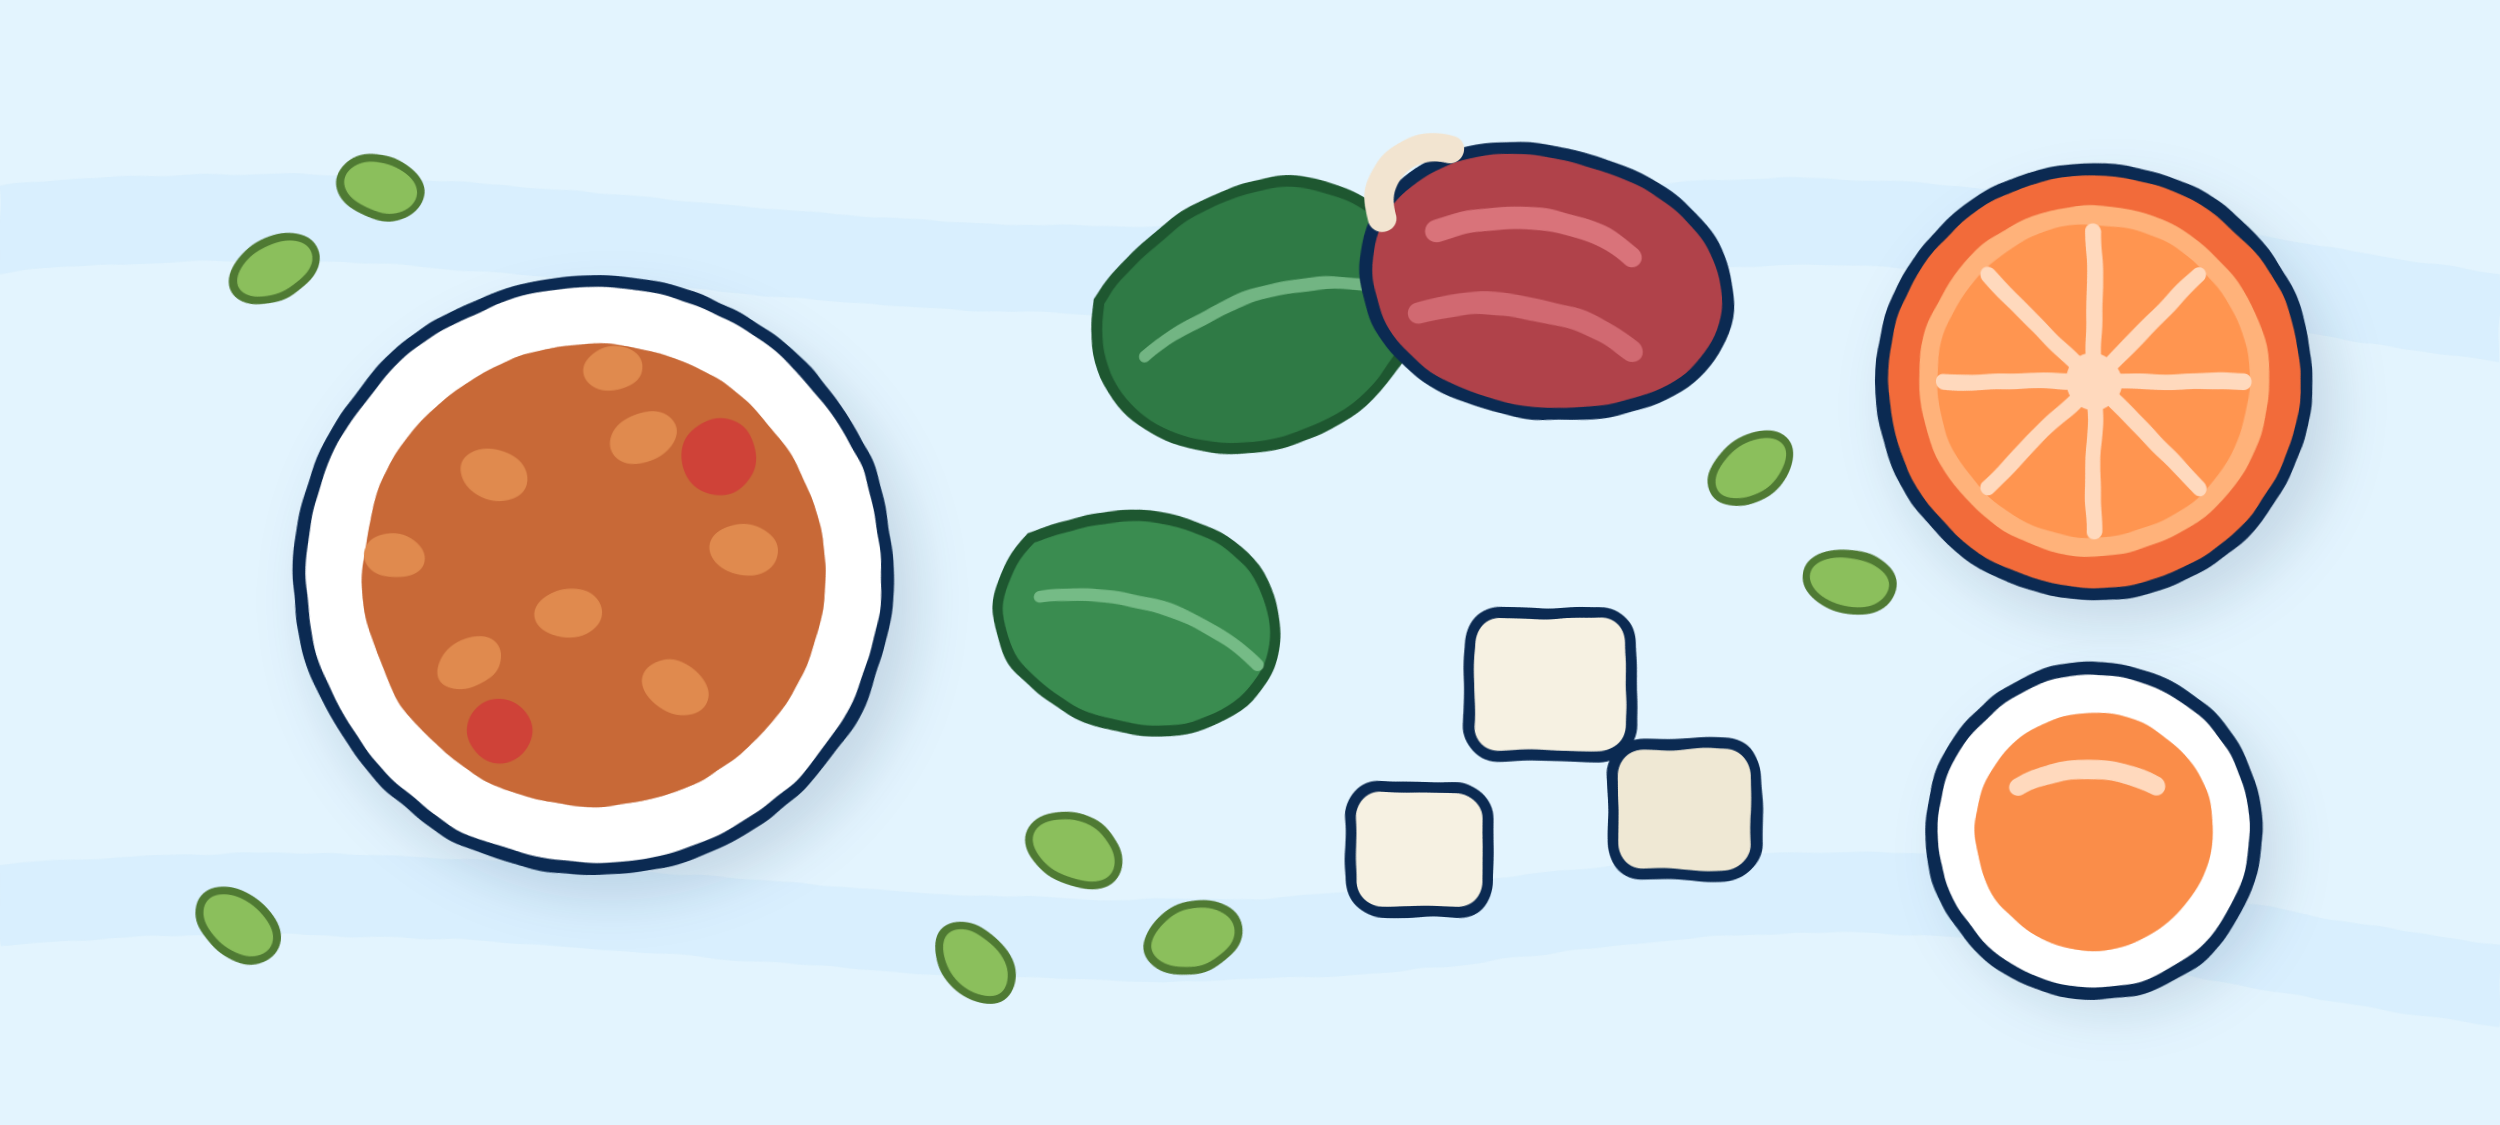
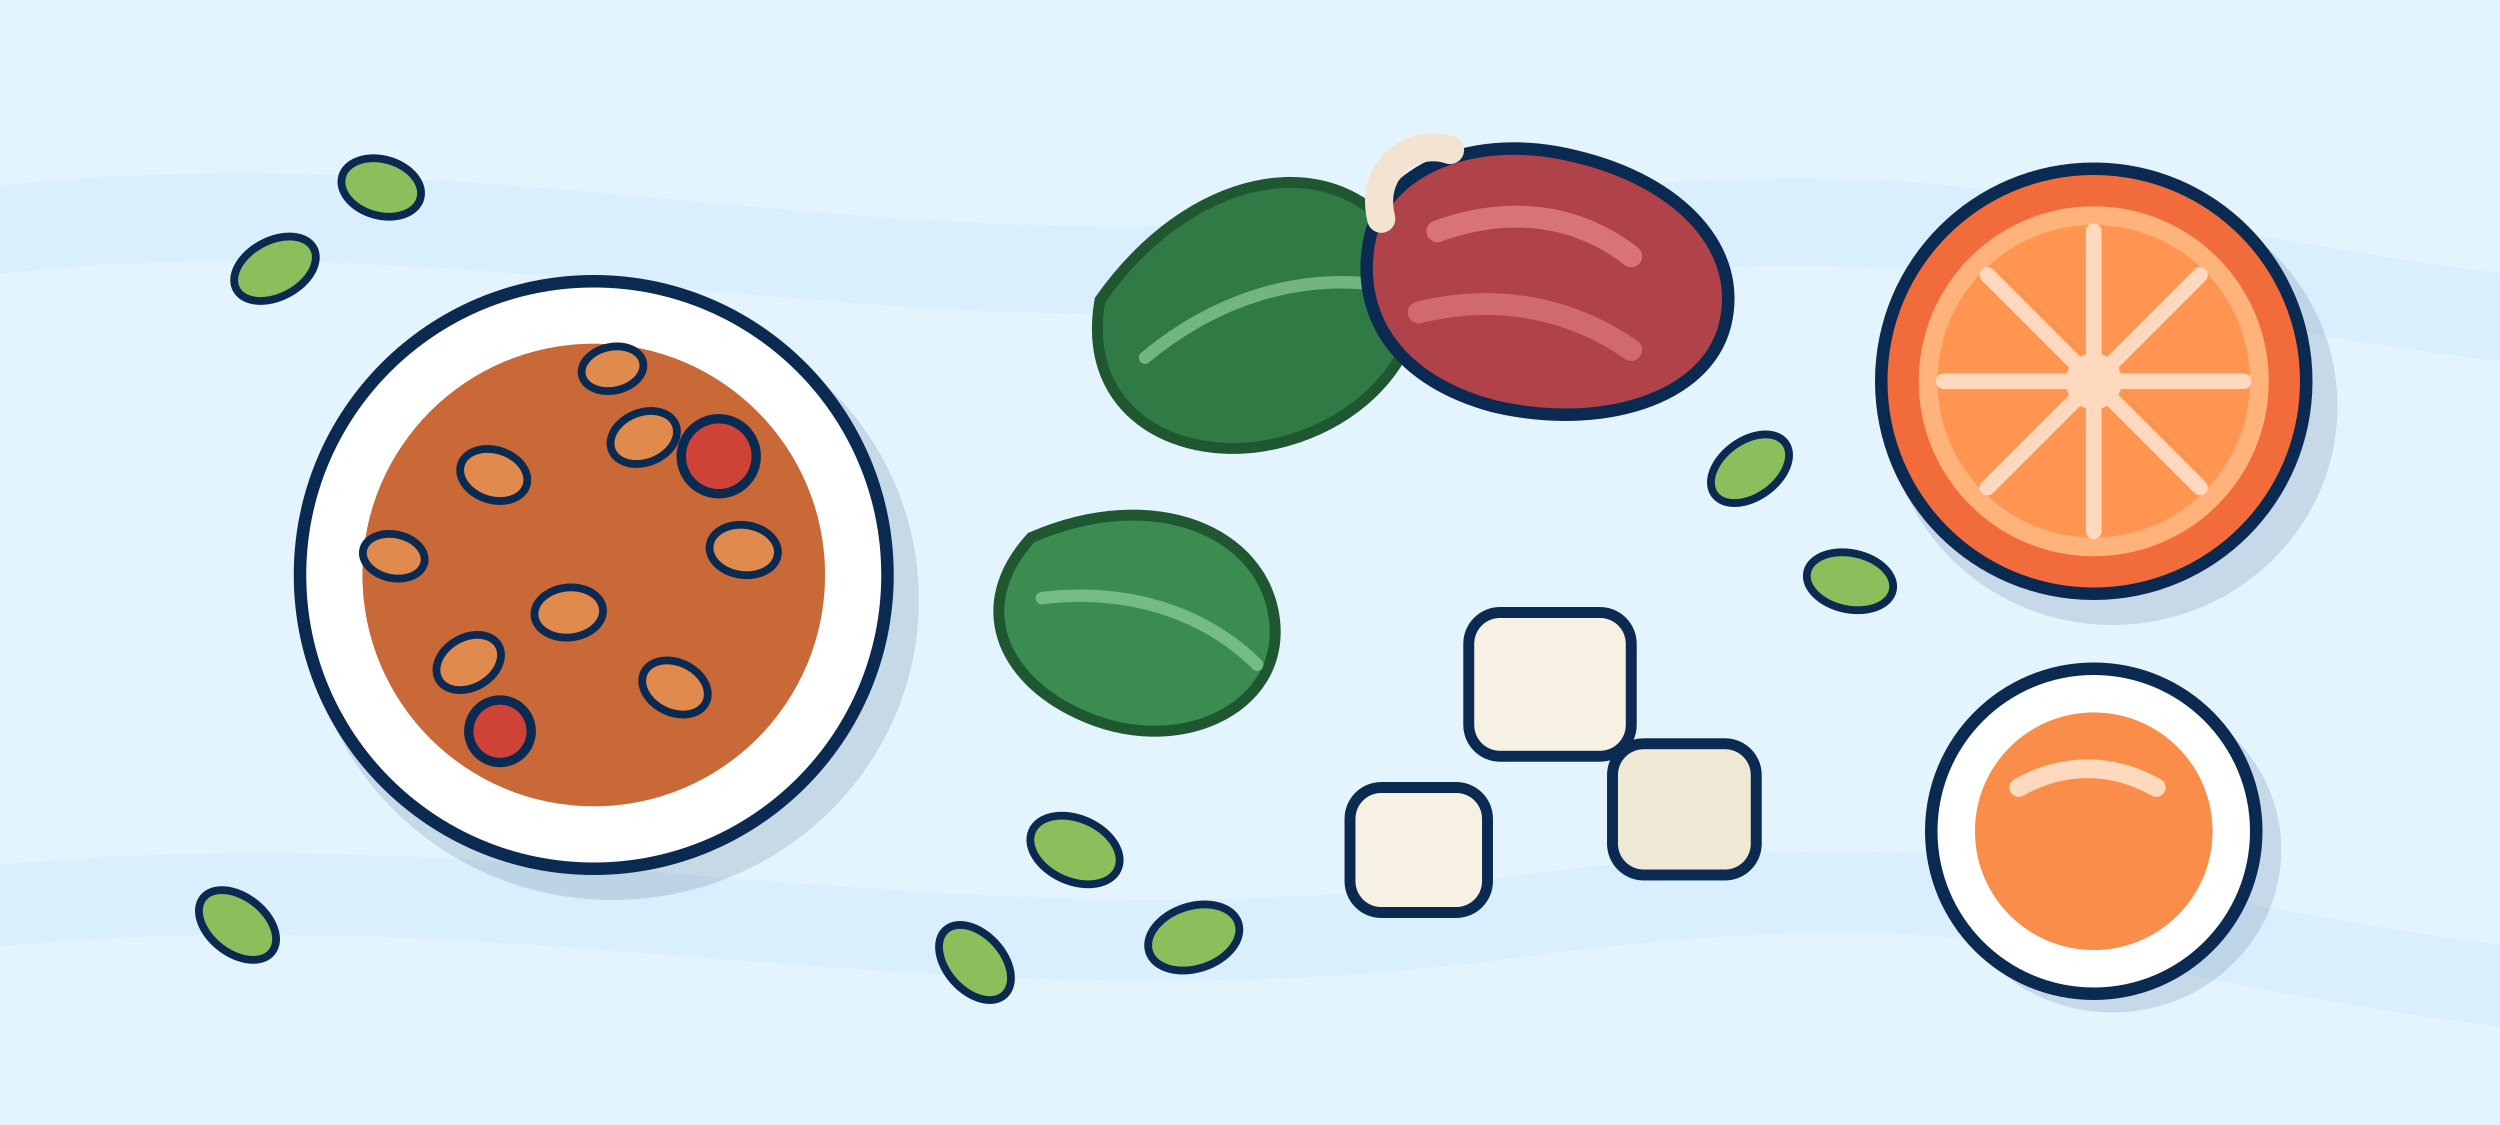
<svg xmlns="http://www.w3.org/2000/svg" viewBox="0 0 800 360" width="800" height="360" role="img" aria-labelledby="ironTitle ironDesc">
-   <defs>
-     <filter id="ir-fine" x="-12%" y="-12%" width="124%" height="124%">
-       <feTurbulence type="fractalNoise" baseFrequency="0.05" numOctaves="2" seed="17" result="n" />
-       <feDisplacementMap in="SourceGraphic" in2="n" scale="2" xChannelSelector="R" yChannelSelector="G" />
-     </filter>
-     <filter id="ir-soft" x="-30%" y="-30%" width="160%" height="160%">
-       <feGaussianBlur stdDeviation="8" />
-     </filter>
-   </defs>
  <rect width="800" height="360" fill="#e3f4fe" />
-   <g filter="url(#ir-fine)" opacity="0.5">
+   <g opacity="0.5">
    <path d="M-20 76c170-24 300 28 480 4s200 6 360 24" fill="none" stroke="#cfeafd" stroke-width="28" />
    <path d="M-20 292c180-22 320 26 500 2s180 8 360 26" fill="none" stroke="#cfeafd" stroke-width="26" />
  </g>
  <g>
-     <ellipse cx="196" cy="192" rx="98" ry="96" fill="#0b2a52" opacity="0.14" filter="url(#ir-soft)" />
-     <g filter="url(#ir-fine)">
+     <ellipse cx="196" cy="192" rx="98" ry="96" fill="#0b2a52" opacity="0.14" />
+     <g>
      <circle cx="190" cy="184" r="94" fill="#ffffff" stroke="#0b2a52" stroke-width="4" />
      <circle cx="190" cy="184" r="74" fill="#d1703c" />
      <circle cx="190" cy="184" r="74" fill="#b85c2e" opacity="0.35" />
-       <g fill="#e08a4e">
+       <g fill="#e08a4e" stroke="#0b2a52" stroke-width="2.5">
        <ellipse cx="158" cy="152" rx="11" ry="8" transform="rotate(18 158 152)" />
        <ellipse cx="206" cy="140" rx="11" ry="8" transform="rotate(-22 206 140)" />
        <ellipse cx="238" cy="176" rx="11" ry="8" transform="rotate(8 238 176)" />
        <ellipse cx="182" cy="196" rx="11" ry="8" transform="rotate(-6 182 196)" />
        <ellipse cx="216" cy="220" rx="11" ry="8" transform="rotate(26 216 220)" />
        <ellipse cx="150" cy="212" rx="11" ry="8" transform="rotate(-30 150 212)" />
        <ellipse cx="126" cy="178" rx="10" ry="7" transform="rotate(12 126 178)" />
        <ellipse cx="196" cy="118" rx="10" ry="7" transform="rotate(-12 196 118)" />
      </g>
-       <g fill="#cf4238">
+       <g fill="#cf4238" stroke="#0b2a52" stroke-width="3">
        <circle cx="230" cy="146" r="12" />
        <circle cx="160" cy="234" r="10" />
      </g>
    </g>
  </g>
-   <g filter="url(#ir-fine)">
+   <g>
    <g transform="translate(352 96) rotate(-18)">
      <path d="M0 0c40-30 84-24 96 8c12 32-24 60-64 52C4 54-16 30 0 0z" fill="#2f7a45" stroke="#1e5730" stroke-width="3.5" />
      <path d="M8 22c30-12 60-10 84 4" fill="none" stroke="#8fce9d" stroke-width="4" stroke-linecap="round" opacity="0.7" />
    </g>
    <g transform="translate(330 172) rotate(14)">
      <path d="M0 0c34-26 72-20 82 7c10 27-20 51-54 44C2 46-14 26 0 0z" fill="#3a8c50" stroke="#1e5730" stroke-width="3.5" />
      <path d="M8 18c26-10 52-8 72 4" fill="none" stroke="#8fce9d" stroke-width="4" stroke-linecap="round" opacity="0.7" />
    </g>
  </g>
-   <g filter="url(#ir-fine)">
+   <g>
    <g transform="translate(438 48)">
      <path d="M0 30C4 6 34-6 66 2c34 8 54 30 48 54c-6 24-40 34-74 26C10 74-4 54 0 30z" fill="#b0424a" stroke="#0b2a52" stroke-width="4" />
      <path d="M22 26c22-8 44-6 62 8" fill="none" stroke="#d9737a" stroke-width="7" stroke-linecap="round" />
      <path d="M16 52c24-6 48-2 68 12" fill="none" stroke="#d9737a" stroke-width="7" stroke-linecap="round" opacity="0.8" />
      <path d="M4 22C0 6 14-4 26 0" fill="none" stroke="#f2e4d0" stroke-width="9" stroke-linecap="round" />
    </g>
  </g>
-   <g filter="url(#ir-fine)">
+   <g>
    <rect x="470" y="196" width="52" height="46" rx="10" fill="#f6f1e2" stroke="#0b2a52" stroke-width="3.5" />
    <rect x="516" y="238" width="46" height="42" rx="10" fill="#efe8d4" stroke="#0b2a52" stroke-width="3.5" />
    <rect x="432" y="252" width="44" height="40" rx="10" fill="#f6f1e2" stroke="#0b2a52" stroke-width="3.5" />
  </g>
  <g>
-     <ellipse cx="676" cy="130" rx="72" ry="70" fill="#0b2a52" opacity="0.13" filter="url(#ir-soft)" />
-     <g filter="url(#ir-fine)">
+     <ellipse cx="676" cy="130" rx="72" ry="70" fill="#0b2a52" opacity="0.13" />
+     <g>
      <circle cx="670" cy="122" r="68" fill="#f26b3a" stroke="#0b2a52" stroke-width="4" />
      <circle cx="670" cy="122" r="56" fill="#ffb27a" />
      <circle cx="670" cy="122" r="50" fill="#ff9550" />
      <g stroke="#ffd9bd" stroke-width="5" stroke-linecap="round">
        <path d="M670 122L670 74" />
        <path d="M670 122L704 88" />
        <path d="M670 122L718 122" />
        <path d="M670 122L704 156" />
        <path d="M670 122L670 170" />
        <path d="M670 122L636 156" />
        <path d="M670 122L622 122" />
        <path d="M670 122L636 88" />
      </g>
      <circle cx="670" cy="122" r="9" fill="#ffd9bd" />
    </g>
  </g>
  <g>
-     <ellipse cx="676" cy="272" rx="54" ry="52" fill="#0b2a52" opacity="0.13" filter="url(#ir-soft)" />
-     <g filter="url(#ir-fine)">
+     <ellipse cx="676" cy="272" rx="54" ry="52" fill="#0b2a52" opacity="0.13" />
+     <g>
      <circle cx="670" cy="266" r="52" fill="#ffffff" stroke="#0b2a52" stroke-width="4" />
      <circle cx="670" cy="266" r="38" fill="#ff9f52" />
      <circle cx="670" cy="266" r="38" fill="#f26b3a" opacity="0.35" />
      <path d="M646 252c14-8 30-8 44 0" fill="none" stroke="#ffd9bd" stroke-width="6" stroke-linecap="round" />
    </g>
  </g>
-   <g filter="url(#ir-fine)" fill="#8bbf5c" stroke="#4f7a33" stroke-width="2.5">
+   <g fill="#8bbf5c" stroke="#0b2a52" stroke-width="2.5">
    <ellipse cx="344" cy="272" rx="15" ry="10" transform="rotate(24 344 272)" />
    <ellipse cx="382" cy="300" rx="15" ry="10" transform="rotate(-18 382 300)" />
    <ellipse cx="312" cy="308" rx="14" ry="9" transform="rotate(48 312 308)" />
    <ellipse cx="560" cy="150" rx="14" ry="9" transform="rotate(-36 560 150)" />
    <ellipse cx="592" cy="186" rx="14" ry="9" transform="rotate(12 592 186)" />
    <ellipse cx="88" cy="86" rx="14" ry="9" transform="rotate(-28 88 86)" />
    <ellipse cx="122" cy="60" rx="13" ry="9" transform="rotate(16 122 60)" />
    <ellipse cx="76" cy="296" rx="14" ry="9" transform="rotate(38 76 296)" />
  </g>
</svg>
